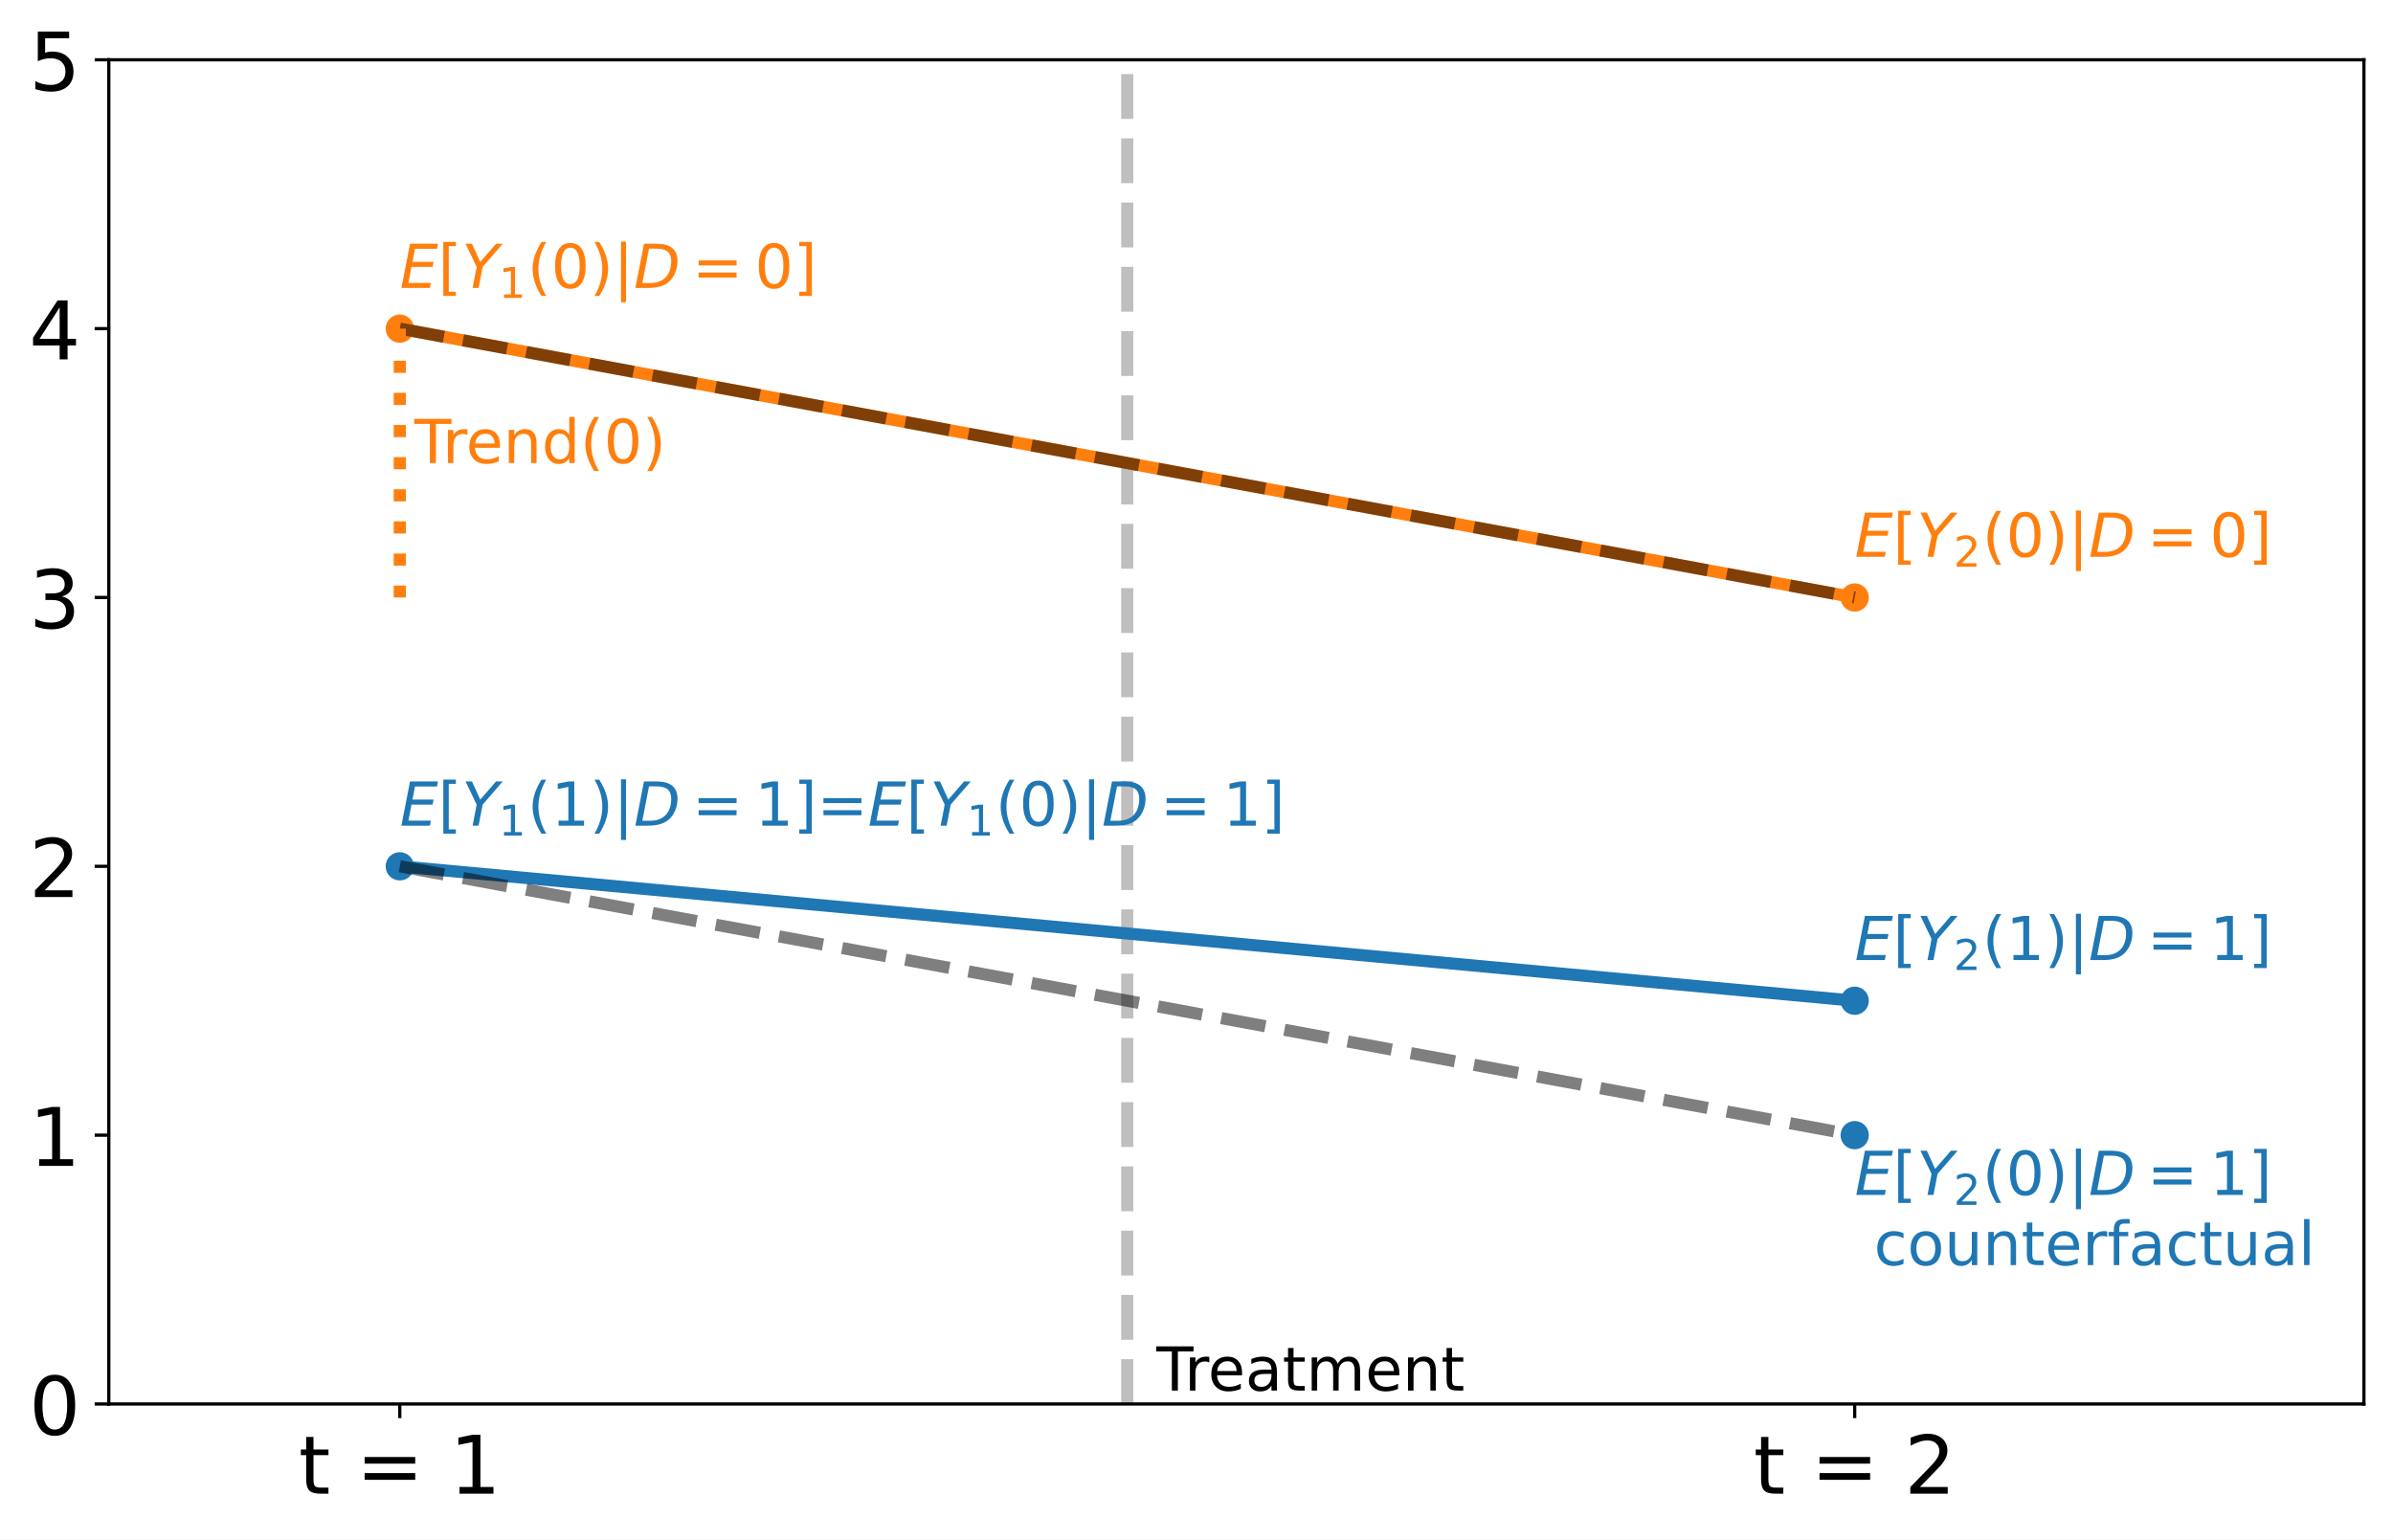
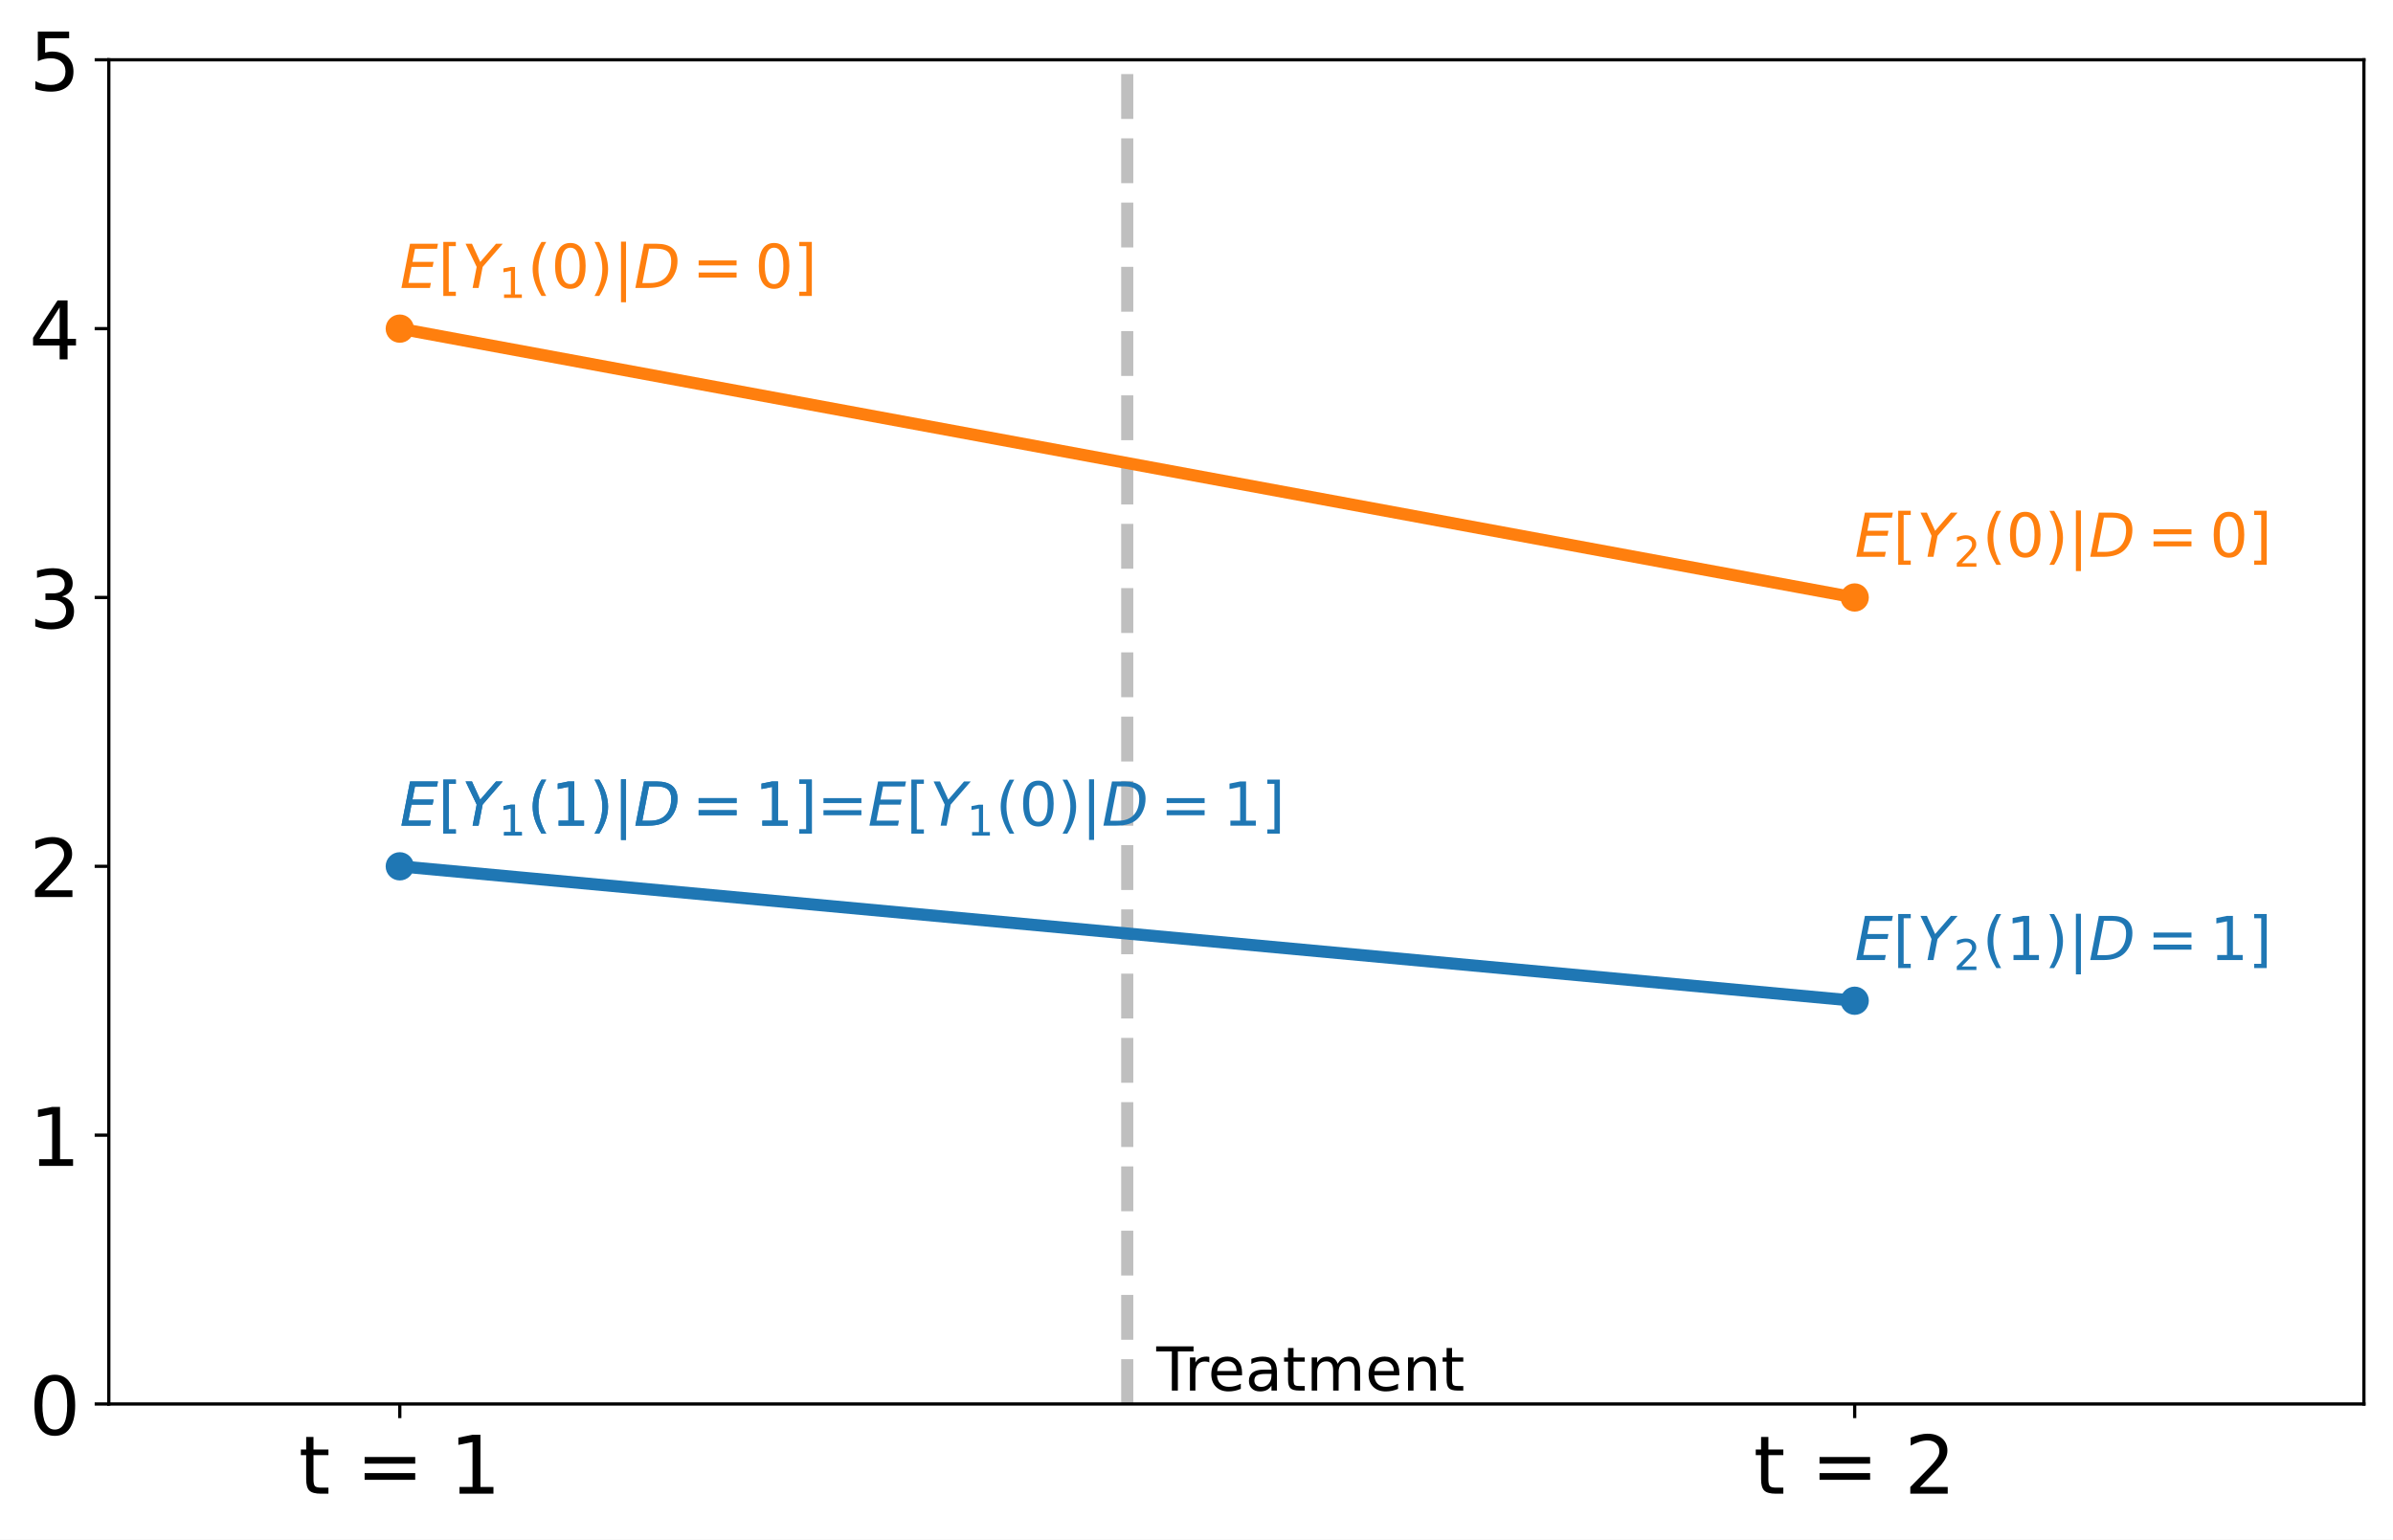
<svg xmlns="http://www.w3.org/2000/svg" xmlns:xlink="http://www.w3.org/1999/xlink" width="592.125pt" height="380.995pt" viewBox="0 0 592.125 380.995" version="1.1">
  <defs>
    <style type="text/css">*{stroke-linejoin: round; stroke-linecap: butt}</style>
  </defs>
  <g id="figure_1">
    <g id="patch_1">
      <path d="M 0 380.995  L 592.125 380.995  L 592.125 0  L 0 0  z " style="fill: #ffffff" />
    </g>
    <g id="axes_1">
      <g id="patch_2">
        <path d="M 26.925 347.438  L 584.925 347.438  L 584.925 14.798  L 26.925 14.798  L 26.925 347.438  z " style="fill: none" />
      </g>
      <g id="matplotlib.axis_1">
        <g id="xtick_1">
          <g id="line2d_1">
            <defs>
-               <path id="m95ba5b820e" d="M 0 0  L 0 3.5  " style="stroke: #000000; stroke-width: 0.8" />
+               <path id="m686375c0e8" d="M 0 0  L 0 3.5  " style="stroke: #000000; stroke-width: 0.8" />
            </defs>
            <g>
-               <use xlink:href="#m95ba5b820e" x="98.925" y="347.438" style="stroke: #000000; stroke-width: 0.8" />
+               <use xlink:href="#m686375c0e8" x="98.925" y="347.438" style="stroke: #000000; stroke-width: 0.8" />
            </g>
          </g>
          <g id="text_1">
            <g transform="translate(73.90625 369.6353) scale(0.2 -0.2)">
              <defs>
                <path id="DejaVuSans-74" d="M 1172 4494  L 1172 3500  L 2356 3500  L 2356 3053  L 1172 3053  L 1172 1153  Q 1172 725 1289 603  Q 1406 481 1766 481  L 2356 481  L 2356 0  L 1766 0  Q 1100 0 847 248  Q 594 497 594 1153  L 594 3053  L 172 3053  L 172 3500  L 594 3500  L 594 4494  L 1172 4494  z " transform="scale(0.015625)" />
                <path id="DejaVuSans-20" transform="scale(0.015625)" />
                <path id="DejaVuSans-3d" d="M 678 2906  L 4684 2906  L 4684 2381  L 678 2381  L 678 2906  z M 678 1631  L 4684 1631  L 4684 1100  L 678 1100  L 678 1631  z " transform="scale(0.015625)" />
                <path id="DejaVuSans-31" d="M 794 531  L 1825 531  L 1825 4091  L 703 3866  L 703 4441  L 1819 4666  L 2450 4666  L 2450 531  L 3481 531  L 3481 0  L 794 0  L 794 531  z " transform="scale(0.015625)" />
              </defs>
              <use xlink:href="#DejaVuSans-74" />
-               <use xlink:href="#DejaVuSans-20" x="39.209" />
-               <use xlink:href="#DejaVuSans-3d" x="70.996" />
-               <use xlink:href="#DejaVuSans-20" x="154.785" />
-               <use xlink:href="#DejaVuSans-31" x="186.572" />
+               <use xlink:href="#DejaVuSans-20" transform="translate(39.20898 0)" />
+               <use xlink:href="#DejaVuSans-3d" transform="translate(70.99609 0)" />
+               <use xlink:href="#DejaVuSans-20" transform="translate(154.7852 0)" />
+               <use xlink:href="#DejaVuSans-31" transform="translate(186.5723 0)" />
            </g>
          </g>
        </g>
        <g id="xtick_2">
          <g id="line2d_2">
            <g>
-               <use xlink:href="#m95ba5b820e" x="458.925" y="347.438" style="stroke: #000000; stroke-width: 0.8" />
+               <use xlink:href="#m686375c0e8" x="458.925" y="347.438" style="stroke: #000000; stroke-width: 0.8" />
            </g>
          </g>
          <g id="text_2">
            <g transform="translate(433.9062 369.6353) scale(0.2 -0.2)">
              <defs>
                <path id="DejaVuSans-32" d="M 1228 531  L 3431 531  L 3431 0  L 469 0  L 469 531  Q 828 903 1448 1529  Q 2069 2156 2228 2338  Q 2531 2678 2651 2914  Q 2772 3150 2772 3378  Q 2772 3750 2511 3984  Q 2250 4219 1831 4219  Q 1534 4219 1204 4116  Q 875 4013 500 3803  L 500 4441  Q 881 4594 1212 4672  Q 1544 4750 1819 4750  Q 2544 4750 2975 4387  Q 3406 4025 3406 3419  Q 3406 3131 3298 2873  Q 3191 2616 2906 2266  Q 2828 2175 2409 1742  Q 1991 1309 1228 531  z " transform="scale(0.015625)" />
              </defs>
              <use xlink:href="#DejaVuSans-74" />
-               <use xlink:href="#DejaVuSans-20" x="39.209" />
-               <use xlink:href="#DejaVuSans-3d" x="70.996" />
-               <use xlink:href="#DejaVuSans-20" x="154.785" />
-               <use xlink:href="#DejaVuSans-32" x="186.572" />
+               <use xlink:href="#DejaVuSans-20" transform="translate(39.20898 0)" />
+               <use xlink:href="#DejaVuSans-3d" transform="translate(70.99609 0)" />
+               <use xlink:href="#DejaVuSans-20" transform="translate(154.7852 0)" />
+               <use xlink:href="#DejaVuSans-32" transform="translate(186.5723 0)" />
            </g>
          </g>
        </g>
      </g>
      <g id="matplotlib.axis_2">
        <g id="ytick_1">
          <g id="line2d_3">
            <defs>
-               <path id="md18ccde822" d="M 0 0  L -3.5 0  " style="stroke: #000000; stroke-width: 0.8" />
+               <path id="md7e43069b3" d="M 0 0  L -3.5 0  " style="stroke: #000000; stroke-width: 0.8" />
            </defs>
            <g>
-               <use xlink:href="#md18ccde822" x="26.925" y="347.438" style="stroke: #000000; stroke-width: 0.8" />
+               <use xlink:href="#md7e43069b3" x="26.925" y="347.438" style="stroke: #000000; stroke-width: 0.8" />
            </g>
          </g>
          <g id="text_3">
            <g transform="translate(7.2 355.0369) scale(0.2 -0.2)">
              <defs>
                <path id="DejaVuSans-30" d="M 2034 4250  Q 1547 4250 1301 3770  Q 1056 3291 1056 2328  Q 1056 1369 1301 889  Q 1547 409 2034 409  Q 2525 409 2770 889  Q 3016 1369 3016 2328  Q 3016 3291 2770 3770  Q 2525 4250 2034 4250  z M 2034 4750  Q 2819 4750 3233 4129  Q 3647 3509 3647 2328  Q 3647 1150 3233 529  Q 2819 -91 2034 -91  Q 1250 -91 836 529  Q 422 1150 422 2328  Q 422 3509 836 4129  Q 1250 4750 2034 4750  z " transform="scale(0.015625)" />
              </defs>
              <use xlink:href="#DejaVuSans-30" />
            </g>
          </g>
        </g>
        <g id="ytick_2">
          <g id="line2d_4">
            <g>
-               <use xlink:href="#md18ccde822" x="26.925" y="280.91" style="stroke: #000000; stroke-width: 0.8" />
+               <use xlink:href="#md7e43069b3" x="26.925" y="280.91" style="stroke: #000000; stroke-width: 0.8" />
            </g>
          </g>
          <g id="text_4">
            <g transform="translate(7.2 288.5089) scale(0.2 -0.2)">
              <use xlink:href="#DejaVuSans-31" />
            </g>
          </g>
        </g>
        <g id="ytick_3">
          <g id="line2d_5">
            <g>
-               <use xlink:href="#md18ccde822" x="26.925" y="214.382" style="stroke: #000000; stroke-width: 0.8" />
+               <use xlink:href="#md7e43069b3" x="26.925" y="214.382" style="stroke: #000000; stroke-width: 0.8" />
            </g>
          </g>
          <g id="text_5">
            <g transform="translate(7.2 221.9809) scale(0.2 -0.2)">
              <use xlink:href="#DejaVuSans-32" />
            </g>
          </g>
        </g>
        <g id="ytick_4">
          <g id="line2d_6">
            <g>
-               <use xlink:href="#md18ccde822" x="26.925" y="147.854" style="stroke: #000000; stroke-width: 0.8" />
+               <use xlink:href="#md7e43069b3" x="26.925" y="147.854" style="stroke: #000000; stroke-width: 0.8" />
            </g>
          </g>
          <g id="text_6">
            <g transform="translate(7.2 155.4529) scale(0.2 -0.2)">
              <defs>
                <path id="DejaVuSans-33" d="M 2597 2516  Q 3050 2419 3304 2112  Q 3559 1806 3559 1356  Q 3559 666 3084 287  Q 2609 -91 1734 -91  Q 1441 -91 1130 -33  Q 819 25 488 141  L 488 750  Q 750 597 1062 519  Q 1375 441 1716 441  Q 2309 441 2620 675  Q 2931 909 2931 1356  Q 2931 1769 2642 2001  Q 2353 2234 1838 2234  L 1294 2234  L 1294 2753  L 1863 2753  Q 2328 2753 2575 2939  Q 2822 3125 2822 3475  Q 2822 3834 2567 4026  Q 2313 4219 1838 4219  Q 1578 4219 1281 4162  Q 984 4106 628 3988  L 628 4550  Q 988 4650 1302 4700  Q 1616 4750 1894 4750  Q 2613 4750 3031 4423  Q 3450 4097 3450 3541  Q 3450 3153 3228 2886  Q 3006 2619 2597 2516  z " transform="scale(0.015625)" />
              </defs>
              <use xlink:href="#DejaVuSans-33" />
            </g>
          </g>
        </g>
        <g id="ytick_5">
          <g id="line2d_7">
            <g>
-               <use xlink:href="#md18ccde822" x="26.925" y="81.326" style="stroke: #000000; stroke-width: 0.8" />
+               <use xlink:href="#md7e43069b3" x="26.925" y="81.326" style="stroke: #000000; stroke-width: 0.8" />
            </g>
          </g>
          <g id="text_7">
            <g transform="translate(7.2 88.92488) scale(0.2 -0.2)">
              <defs>
                <path id="DejaVuSans-34" d="M 2419 4116  L 825 1625  L 2419 1625  L 2419 4116  z M 2253 4666  L 3047 4666  L 3047 1625  L 3713 1625  L 3713 1100  L 3047 1100  L 3047 0  L 2419 0  L 2419 1100  L 313 1100  L 313 1709  L 2253 4666  z " transform="scale(0.015625)" />
              </defs>
              <use xlink:href="#DejaVuSans-34" />
            </g>
          </g>
        </g>
        <g id="ytick_6">
          <g id="line2d_8">
            <g>
-               <use xlink:href="#md18ccde822" x="26.925" y="14.798" style="stroke: #000000; stroke-width: 0.8" />
+               <use xlink:href="#md7e43069b3" x="26.925" y="14.798" style="stroke: #000000; stroke-width: 0.8" />
            </g>
          </g>
          <g id="text_8">
            <g transform="translate(7.2 22.39688) scale(0.2 -0.2)">
              <defs>
                <path id="DejaVuSans-35" d="M 691 4666  L 3169 4666  L 3169 4134  L 1269 4134  L 1269 2991  Q 1406 3038 1543 3061  Q 1681 3084 1819 3084  Q 2600 3084 3056 2656  Q 3513 2228 3513 1497  Q 3513 744 3044 326  Q 2575 -91 1722 -91  Q 1428 -91 1123 -41  Q 819 9 494 109  L 494 744  Q 775 591 1075 516  Q 1375 441 1709 441  Q 2250 441 2565 725  Q 2881 1009 2881 1497  Q 2881 1984 2565 2268  Q 2250 2553 1709 2553  Q 1456 2553 1204 2497  Q 953 2441 691 2322  L 691 4666  z " transform="scale(0.015625)" />
              </defs>
              <use xlink:href="#DejaVuSans-35" />
            </g>
          </g>
        </g>
      </g>
      <g id="line2d_9">
-         <path d="M 26.925 347.438  L 584.925 347.438  " clip-path="url(#pf020f23cb2)" style="fill: none; stroke: #000000; stroke-width: 0.5; stroke-linecap: square" />
+         <path d="M 26.925 347.438  L 584.925 347.438  " clip-path="url(#pf0af9e0af9)" style="fill: none; stroke: #000000; stroke-width: 0.5; stroke-linecap: square" />
      </g>
      <g id="line2d_10">
-         <path clip-path="url(#pf020f23cb2)" style="fill: none; stroke: #000000; stroke-width: 0.5; stroke-linecap: square" />
+         <path clip-path="url(#pf0af9e0af9)" style="fill: none; stroke: #000000; stroke-width: 0.5; stroke-linecap: square" />
      </g>
      <g id="LineCollection_1">
-         <path d="M 278.925 347.438  L 278.925 14.798  " clip-path="url(#pf020f23cb2)" style="fill: none; stroke-dasharray: 11.1,4.8; stroke-dashoffset: 0; stroke: #808080; stroke-opacity: 0.5; stroke-width: 3" />
+         <path d="M 278.925 347.438  L 278.925 14.798  " clip-path="url(#pf0af9e0af9)" style="fill: none; stroke-dasharray: 11.1,4.8; stroke-dashoffset: 0; stroke: #808080; stroke-opacity: 0.5; stroke-width: 3" />
      </g>
      <g id="line2d_11">
        <defs>
-           <path id="m89c414929e" d="M 0 3  C 0.796 3 1.559 2.684 2.121 2.121  C 2.684 1.559 3 0.796 3 0  C 3 -0.796 2.684 -1.559 2.121 -2.121  C 1.559 -2.684 0.796 -3 0 -3  C -0.796 -3 -1.559 -2.684 -2.121 -2.121  C -2.684 -1.559 -3 -0.796 -3 0  C -3 0.796 -2.684 1.559 -2.121 2.121  C -1.559 2.684 -0.796 3 0 3  z " style="stroke: #ff7f0e" />
+           <path id="mc97f27018c" d="M 0 3  C 0.796 3 1.559 2.684 2.121 2.121  C 2.684 1.559 3 0.796 3 0  C 3 -0.796 2.684 -1.559 2.121 -2.121  C 1.559 -2.684 0.796 -3 0 -3  C -0.796 -3 -1.559 -2.684 -2.121 -2.121  C -2.684 -1.559 -3 -0.796 -3 0  C -3 0.796 -2.684 1.559 -2.121 2.121  C -1.559 2.684 -0.796 3 0 3  z " style="stroke: #ff7f0e" />
        </defs>
-         <g clip-path="url(#pf020f23cb2)">
-           <use xlink:href="#m89c414929e" x="98.925" y="81.326" style="fill: #ff7f0e; stroke: #ff7f0e" />
+         <g clip-path="url(#pf0af9e0af9)">
+           <use xlink:href="#mc97f27018c" x="98.925" y="81.326" style="fill: #ff7f0e; stroke: #ff7f0e" />
        </g>
      </g>
      <g id="line2d_12">
        <defs>
-           <path id="me531cad19a" d="M 0 3  C 0.796 3 1.559 2.684 2.121 2.121  C 2.684 1.559 3 0.796 3 0  C 3 -0.796 2.684 -1.559 2.121 -2.121  C 1.559 -2.684 0.796 -3 0 -3  C -0.796 -3 -1.559 -2.684 -2.121 -2.121  C -2.684 -1.559 -3 -0.796 -3 0  C -3 0.796 -2.684 1.559 -2.121 2.121  C -1.559 2.684 -0.796 3 0 3  z " style="stroke: #1f77b4" />
+           <path id="m742744d0db" d="M 0 3  C 0.796 3 1.559 2.684 2.121 2.121  C 2.684 1.559 3 0.796 3 0  C 3 -0.796 2.684 -1.559 2.121 -2.121  C 1.559 -2.684 0.796 -3 0 -3  C -0.796 -3 -1.559 -2.684 -2.121 -2.121  C -2.684 -1.559 -3 -0.796 -3 0  C -3 0.796 -2.684 1.559 -2.121 2.121  C -1.559 2.684 -0.796 3 0 3  z " style="stroke: #1f77b4" />
        </defs>
-         <g clip-path="url(#pf020f23cb2)">
-           <use xlink:href="#me531cad19a" x="98.925" y="214.382" style="fill: #1f77b4; stroke: #1f77b4" />
+         <g clip-path="url(#pf0af9e0af9)">
+           <use xlink:href="#m742744d0db" x="98.925" y="214.382" style="fill: #1f77b4; stroke: #1f77b4" />
        </g>
      </g>
      <g id="line2d_13">
-         <g clip-path="url(#pf020f23cb2)">
-           <use xlink:href="#m89c414929e" x="458.925" y="147.854" style="fill: #ff7f0e; stroke: #ff7f0e" />
+         <g clip-path="url(#pf0af9e0af9)">
+           <use xlink:href="#mc97f27018c" x="458.925" y="147.854" style="fill: #ff7f0e; stroke: #ff7f0e" />
        </g>
      </g>
      <g id="line2d_14">
-         <g clip-path="url(#pf020f23cb2)">
-           <use xlink:href="#me531cad19a" x="458.925" y="247.646" style="fill: #1f77b4; stroke: #1f77b4" />
+         <g clip-path="url(#pf0af9e0af9)">
+           <use xlink:href="#m742744d0db" x="458.925" y="247.646" style="fill: #1f77b4; stroke: #1f77b4" />
        </g>
      </g>
      <g id="line2d_15">
-         <path d="M 98.925 214.382  L 458.925 247.646  " clip-path="url(#pf020f23cb2)" style="fill: none; stroke: #1f77b4; stroke-width: 3; stroke-linecap: square" />
+         <path d="M 98.925 214.382  L 458.925 247.646  " clip-path="url(#pf0af9e0af9)" style="fill: none; stroke: #1f77b4; stroke-width: 3; stroke-linecap: square" />
      </g>
      <g id="line2d_16">
-         <path d="M 98.925 81.326  L 458.925 147.854  " clip-path="url(#pf020f23cb2)" style="fill: none; stroke: #ff7f0e; stroke-width: 3; stroke-linecap: square" />
-       </g>
-       <g id="line2d_17">
-         <path d="M 98.925 81.326  L 458.925 147.854  " clip-path="url(#pf020f23cb2)" style="fill: none; stroke-dasharray: 11.1,4.8; stroke-dashoffset: 0; stroke: #000000; stroke-opacity: 0.5; stroke-width: 3" />
-       </g>
-       <g id="line2d_18">
-         <path d="M 98.925 214.382  L 458.925 280.91  " clip-path="url(#pf020f23cb2)" style="fill: none; stroke-dasharray: 11.1,4.8; stroke-dashoffset: 0; stroke: #000000; stroke-opacity: 0.5; stroke-width: 3" />
-       </g>
-       <g id="line2d_19">
-         <g clip-path="url(#pf020f23cb2)">
-           <use xlink:href="#me531cad19a" x="458.925" y="280.91" style="fill: #1f77b4; stroke: #1f77b4" />
-         </g>
-       </g>
-       <g id="LineCollection_2">
-         <path d="M 98.925 81.326  L 98.925 147.854  " clip-path="url(#pf020f23cb2)" style="fill: none; stroke-dasharray: 3,4.95; stroke-dashoffset: 0; stroke: #ff7f0e; stroke-width: 3" />
+         <path d="M 98.925 81.326  L 458.925 147.854  " clip-path="url(#pf0af9e0af9)" style="fill: none; stroke: #ff7f0e; stroke-width: 3; stroke-linecap: square" />
      </g>
      <g id="patch_3">
        <path d="M 26.925 347.438  L 26.925 14.798  " style="fill: none; stroke: #000000; stroke-width: 0.8; stroke-linejoin: miter; stroke-linecap: square" />
      </g>
      <g id="patch_4">
        <path d="M 584.925 347.438  L 584.925 14.798  " style="fill: none; stroke: #000000; stroke-width: 0.8; stroke-linejoin: miter; stroke-linecap: square" />
      </g>
      <g id="patch_5">
        <path d="M 26.925 347.438  L 584.925 347.438  " style="fill: none; stroke: #000000; stroke-width: 0.8; stroke-linejoin: miter; stroke-linecap: square" />
      </g>
      <g id="patch_6">
        <path d="M 26.925 14.798  L 584.925 14.798  " style="fill: none; stroke: #000000; stroke-width: 0.8; stroke-linejoin: miter; stroke-linecap: square" />
      </g>
      <g id="text_9">
        <g transform="translate(286.125 344.112) scale(0.15 -0.15)">
          <defs>
            <path id="DejaVuSans-54" d="M -19 4666  L 3928 4666  L 3928 4134  L 2272 4134  L 2272 0  L 1638 0  L 1638 4134  L -19 4134  L -19 4666  z " transform="scale(0.015625)" />
            <path id="DejaVuSans-72" d="M 2631 2963  Q 2534 3019 2420 3045  Q 2306 3072 2169 3072  Q 1681 3072 1420 2755  Q 1159 2438 1159 1844  L 1159 0  L 581 0  L 581 3500  L 1159 3500  L 1159 2956  Q 1341 3275 1631 3429  Q 1922 3584 2338 3584  Q 2397 3584 2469 3576  Q 2541 3569 2628 3553  L 2631 2963  z " transform="scale(0.015625)" />
            <path id="DejaVuSans-65" d="M 3597 1894  L 3597 1613  L 953 1613  Q 991 1019 1311 708  Q 1631 397 2203 397  Q 2534 397 2845 478  Q 3156 559 3463 722  L 3463 178  Q 3153 47 2828 -22  Q 2503 -91 2169 -91  Q 1331 -91 842 396  Q 353 884 353 1716  Q 353 2575 817 3079  Q 1281 3584 2069 3584  Q 2775 3584 3186 3129  Q 3597 2675 3597 1894  z M 3022 2063  Q 3016 2534 2758 2815  Q 2500 3097 2075 3097  Q 1594 3097 1305 2825  Q 1016 2553 972 2059  L 3022 2063  z " transform="scale(0.015625)" />
            <path id="DejaVuSans-61" d="M 2194 1759  Q 1497 1759 1228 1600  Q 959 1441 959 1056  Q 959 750 1161 570  Q 1363 391 1709 391  Q 2188 391 2477 730  Q 2766 1069 2766 1631  L 2766 1759  L 2194 1759  z M 3341 1997  L 3341 0  L 2766 0  L 2766 531  Q 2569 213 2275 61  Q 1981 -91 1556 -91  Q 1019 -91 701 211  Q 384 513 384 1019  Q 384 1609 779 1909  Q 1175 2209 1959 2209  L 2766 2209  L 2766 2266  Q 2766 2663 2505 2880  Q 2244 3097 1772 3097  Q 1472 3097 1187 3025  Q 903 2953 641 2809  L 641 3341  Q 956 3463 1253 3523  Q 1550 3584 1831 3584  Q 2591 3584 2966 3190  Q 3341 2797 3341 1997  z " transform="scale(0.015625)" />
            <path id="DejaVuSans-6d" d="M 3328 2828  Q 3544 3216 3844 3400  Q 4144 3584 4550 3584  Q 5097 3584 5394 3201  Q 5691 2819 5691 2113  L 5691 0  L 5113 0  L 5113 2094  Q 5113 2597 4934 2840  Q 4756 3084 4391 3084  Q 3944 3084 3684 2787  Q 3425 2491 3425 1978  L 3425 0  L 2847 0  L 2847 2094  Q 2847 2600 2669 2842  Q 2491 3084 2119 3084  Q 1678 3084 1418 2786  Q 1159 2488 1159 1978  L 1159 0  L 581 0  L 581 3500  L 1159 3500  L 1159 2956  Q 1356 3278 1631 3431  Q 1906 3584 2284 3584  Q 2666 3584 2933 3390  Q 3200 3197 3328 2828  z " transform="scale(0.015625)" />
            <path id="DejaVuSans-6e" d="M 3513 2113  L 3513 0  L 2938 0  L 2938 2094  Q 2938 2591 2744 2837  Q 2550 3084 2163 3084  Q 1697 3084 1428 2787  Q 1159 2491 1159 1978  L 1159 0  L 581 0  L 581 3500  L 1159 3500  L 1159 2956  Q 1366 3272 1645 3428  Q 1925 3584 2291 3584  Q 2894 3584 3203 3211  Q 3513 2838 3513 2113  z " transform="scale(0.015625)" />
          </defs>
          <use xlink:href="#DejaVuSans-54" />
-           <use xlink:href="#DejaVuSans-72" x="46.334" />
-           <use xlink:href="#DejaVuSans-65" x="85.197" />
-           <use xlink:href="#DejaVuSans-61" x="146.721" />
-           <use xlink:href="#DejaVuSans-74" x="208" />
-           <use xlink:href="#DejaVuSans-6d" x="247.209" />
-           <use xlink:href="#DejaVuSans-65" x="344.621" />
-           <use xlink:href="#DejaVuSans-6e" x="406.145" />
-           <use xlink:href="#DejaVuSans-74" x="469.523" />
+           <use xlink:href="#DejaVuSans-72" transform="translate(46.33398 0)" />
+           <use xlink:href="#DejaVuSans-65" transform="translate(85.19727 0)" />
+           <use xlink:href="#DejaVuSans-61" transform="translate(146.7207 0)" />
+           <use xlink:href="#DejaVuSans-74" transform="translate(208 0)" />
+           <use xlink:href="#DejaVuSans-6d" transform="translate(247.209 0)" />
+           <use xlink:href="#DejaVuSans-65" transform="translate(344.6211 0)" />
+           <use xlink:href="#DejaVuSans-6e" transform="translate(406.1445 0)" />
+           <use xlink:href="#DejaVuSans-74" transform="translate(469.5234 0)" />
        </g>
      </g>
      <g id="text_10">
        <g style="fill: #ff7f0e" transform="translate(98.925 71.34724) scale(0.15 -0.15)">
          <defs>
            <path id="DejaVuSans-Oblique-45" d="M 1081 4666  L 4031 4666  L 3928 4134  L 1606 4134  L 1338 2753  L 3566 2753  L 3463 2222  L 1234 2222  L 909 531  L 3284 531  L 3181 0  L 172 0  L 1081 4666  z " transform="scale(0.015625)" />
            <path id="DejaVuSans-5b" d="M 550 4863  L 1875 4863  L 1875 4416  L 1125 4416  L 1125 -397  L 1875 -397  L 1875 -844  L 550 -844  L 550 4863  z " transform="scale(0.015625)" />
            <path id="DejaVuSans-Oblique-59" d="M 403 4666  L 1081 4666  L 1953 2747  L 3616 4666  L 4325 4666  L 2209 2222  L 1778 0  L 1147 0  L 1575 2222  L 403 4666  z " transform="scale(0.015625)" />
            <path id="DejaVuSans-28" d="M 1984 4856  Q 1566 4138 1362 3434  Q 1159 2731 1159 2009  Q 1159 1288 1364 580  Q 1569 -128 1984 -844  L 1484 -844  Q 1016 -109 783 600  Q 550 1309 550 2009  Q 550 2706 781 3412  Q 1013 4119 1484 4856  L 1984 4856  z " transform="scale(0.015625)" />
            <path id="DejaVuSans-29" d="M 513 4856  L 1013 4856  Q 1481 4119 1714 3412  Q 1947 2706 1947 2009  Q 1947 1309 1714 600  Q 1481 -109 1013 -844  L 513 -844  Q 928 -128 1133 580  Q 1338 1288 1338 2009  Q 1338 2731 1133 3434  Q 928 4138 513 4856  z " transform="scale(0.015625)" />
            <path id="DejaVuSans-7c" d="M 1344 4891  L 1344 -1509  L 813 -1509  L 813 4891  L 1344 4891  z " transform="scale(0.015625)" />
            <path id="DejaVuSans-Oblique-44" d="M 1081 4666  L 2438 4666  Q 3519 4666 4070 4208  Q 4622 3750 4622 2847  Q 4622 2250 4412 1698  Q 4203 1147 3834 769  Q 3463 381 2891 190  Q 2319 0 1538 0  L 172 0  L 1081 4666  z M 1613 4147  L 909 519  L 1734 519  Q 2794 519 3375 1128  Q 3956 1738 3956 2847  Q 3956 3519 3581 3833  Q 3206 4147 2406 4147  L 1613 4147  z " transform="scale(0.015625)" />
            <path id="DejaVuSans-5d" d="M 1947 4863  L 1947 -844  L 622 -844  L 622 -397  L 1369 -397  L 1369 4416  L 622 4416  L 622 4863  L 1947 4863  z " transform="scale(0.015625)" />
          </defs>
          <use xlink:href="#DejaVuSans-Oblique-45" transform="translate(0 0.578125)" />
          <use xlink:href="#DejaVuSans-5b" transform="translate(63.18359 0.578125)" />
          <use xlink:href="#DejaVuSans-Oblique-59" transform="translate(102.1973 0.578125)" />
          <use xlink:href="#DejaVuSans-31" transform="translate(163.2812 -15.82812) scale(0.7)" />
          <use xlink:href="#DejaVuSans-28" transform="translate(210.5518 0.578125)" />
          <use xlink:href="#DejaVuSans-30" transform="translate(249.5654 0.578125)" />
          <use xlink:href="#DejaVuSans-29" transform="translate(313.1885 0.578125)" />
          <use xlink:href="#DejaVuSans-7c" transform="translate(352.2021 0.578125)" />
          <use xlink:href="#DejaVuSans-Oblique-44" transform="translate(385.8936 0.578125)" />
          <use xlink:href="#DejaVuSans-3d" transform="translate(482.3779 0.578125)" />
          <use xlink:href="#DejaVuSans-30" transform="translate(585.6494 0.578125)" />
          <use xlink:href="#DejaVuSans-5d" transform="translate(649.2725 0.578125)" />
        </g>
      </g>
      <g id="text_11">
+         <g style="fill: #1f77b4" transform="translate(98.925 204.4032) scale(0.15 -0.15)">
+           <use xlink:href="#DejaVuSans-Oblique-45" transform="translate(0 0.578125)" />
+           <use xlink:href="#DejaVuSans-5b" transform="translate(63.18359 0.578125)" />
+           <use xlink:href="#DejaVuSans-Oblique-59" transform="translate(102.1973 0.578125)" />
+           <use xlink:href="#DejaVuSans-31" transform="translate(163.2812 -15.82812) scale(0.7)" />
+           <use xlink:href="#DejaVuSans-28" transform="translate(210.5518 0.578125)" />
+           <use xlink:href="#DejaVuSans-31" transform="translate(249.5654 0.578125)" />
+           <use xlink:href="#DejaVuSans-29" transform="translate(313.1885 0.578125)" />
+           <use xlink:href="#DejaVuSans-7c" transform="translate(352.2021 0.578125)" />
+           <use xlink:href="#DejaVuSans-Oblique-44" transform="translate(385.8936 0.578125)" />
+           <use xlink:href="#DejaVuSans-3d" transform="translate(482.3779 0.578125)" />
+           <use xlink:href="#DejaVuSans-31" transform="translate(585.6494 0.578125)" />
+           <use xlink:href="#DejaVuSans-5d" transform="translate(649.2725 0.578125)" />
+         </g>
+       </g>
+       <g id="text_12">
        <g style="fill: #ff7f0e" transform="translate(458.925 137.8752) scale(0.15 -0.15)">
          <use xlink:href="#DejaVuSans-Oblique-45" transform="translate(0 0.578125)" />
          <use xlink:href="#DejaVuSans-5b" transform="translate(63.18359 0.578125)" />
          <use xlink:href="#DejaVuSans-Oblique-59" transform="translate(102.1973 0.578125)" />
          <use xlink:href="#DejaVuSans-32" transform="translate(163.2812 -15.82812) scale(0.7)" />
          <use xlink:href="#DejaVuSans-28" transform="translate(210.5518 0.578125)" />
          <use xlink:href="#DejaVuSans-30" transform="translate(249.5654 0.578125)" />
          <use xlink:href="#DejaVuSans-29" transform="translate(313.1885 0.578125)" />
          <use xlink:href="#DejaVuSans-7c" transform="translate(352.2021 0.578125)" />
          <use xlink:href="#DejaVuSans-Oblique-44" transform="translate(385.8936 0.578125)" />
          <use xlink:href="#DejaVuSans-3d" transform="translate(482.3779 0.578125)" />
          <use xlink:href="#DejaVuSans-30" transform="translate(585.6494 0.578125)" />
          <use xlink:href="#DejaVuSans-5d" transform="translate(649.2725 0.578125)" />
        </g>
      </g>
-       <g id="text_12">
+       <g id="text_13">
        <g style="fill: #1f77b4" transform="translate(458.925 237.6672) scale(0.15 -0.15)">
          <use xlink:href="#DejaVuSans-Oblique-45" transform="translate(0 0.578125)" />
          <use xlink:href="#DejaVuSans-5b" transform="translate(63.18359 0.578125)" />
          <use xlink:href="#DejaVuSans-Oblique-59" transform="translate(102.1973 0.578125)" />
          <use xlink:href="#DejaVuSans-32" transform="translate(163.2812 -15.82812) scale(0.7)" />
          <use xlink:href="#DejaVuSans-28" transform="translate(210.5518 0.578125)" />
          <use xlink:href="#DejaVuSans-31" transform="translate(249.5654 0.578125)" />
          <use xlink:href="#DejaVuSans-29" transform="translate(313.1885 0.578125)" />
          <use xlink:href="#DejaVuSans-7c" transform="translate(352.2021 0.578125)" />
          <use xlink:href="#DejaVuSans-Oblique-44" transform="translate(385.8936 0.578125)" />
          <use xlink:href="#DejaVuSans-3d" transform="translate(482.3779 0.578125)" />
          <use xlink:href="#DejaVuSans-31" transform="translate(585.6494 0.578125)" />
          <use xlink:href="#DejaVuSans-5d" transform="translate(649.2725 0.578125)" />
        </g>
      </g>
-       <g id="text_13">
-         <g style="fill: #1f77b4" transform="translate(458.925 295.7868) scale(0.15 -0.15)">
-           <use xlink:href="#DejaVuSans-Oblique-45" transform="translate(0 0.578125)" />
-           <use xlink:href="#DejaVuSans-5b" transform="translate(63.18359 0.578125)" />
-           <use xlink:href="#DejaVuSans-Oblique-59" transform="translate(102.1973 0.578125)" />
-           <use xlink:href="#DejaVuSans-32" transform="translate(163.2812 -15.82812) scale(0.7)" />
-           <use xlink:href="#DejaVuSans-28" transform="translate(210.5518 0.578125)" />
-           <use xlink:href="#DejaVuSans-30" transform="translate(249.5654 0.578125)" />
-           <use xlink:href="#DejaVuSans-29" transform="translate(313.1885 0.578125)" />
-           <use xlink:href="#DejaVuSans-7c" transform="translate(352.2021 0.578125)" />
-           <use xlink:href="#DejaVuSans-Oblique-44" transform="translate(385.8936 0.578125)" />
-           <use xlink:href="#DejaVuSans-3d" transform="translate(482.3779 0.578125)" />
-           <use xlink:href="#DejaVuSans-31" transform="translate(585.6494 0.578125)" />
-           <use xlink:href="#DejaVuSans-5d" transform="translate(649.2725 0.578125)" />
-         </g>
-         <g style="fill: #1f77b4" transform="translate(458.925 313.064) scale(0.15 -0.15)">
-           <defs>
-             <path id="DejaVuSans-63" d="M 3122 3366  L 3122 2828  Q 2878 2963 2633 3030  Q 2388 3097 2138 3097  Q 1578 3097 1268 2742  Q 959 2388 959 1747  Q 959 1106 1268 751  Q 1578 397 2138 397  Q 2388 397 2633 464  Q 2878 531 3122 666  L 3122 134  Q 2881 22 2623 -34  Q 2366 -91 2075 -91  Q 1284 -91 818 406  Q 353 903 353 1747  Q 353 2603 823 3093  Q 1294 3584 2113 3584  Q 2378 3584 2631 3529  Q 2884 3475 3122 3366  z " transform="scale(0.015625)" />
-             <path id="DejaVuSans-6f" d="M 1959 3097  Q 1497 3097 1228 2736  Q 959 2375 959 1747  Q 959 1119 1226 758  Q 1494 397 1959 397  Q 2419 397 2687 759  Q 2956 1122 2956 1747  Q 2956 2369 2687 2733  Q 2419 3097 1959 3097  z M 1959 3584  Q 2709 3584 3137 3096  Q 3566 2609 3566 1747  Q 3566 888 3137 398  Q 2709 -91 1959 -91  Q 1206 -91 779 398  Q 353 888 353 1747  Q 353 2609 779 3096  Q 1206 3584 1959 3584  z " transform="scale(0.015625)" />
-             <path id="DejaVuSans-75" d="M 544 1381  L 544 3500  L 1119 3500  L 1119 1403  Q 1119 906 1312 657  Q 1506 409 1894 409  Q 2359 409 2629 706  Q 2900 1003 2900 1516  L 2900 3500  L 3475 3500  L 3475 0  L 2900 0  L 2900 538  Q 2691 219 2414 64  Q 2138 -91 1772 -91  Q 1169 -91 856 284  Q 544 659 544 1381  z M 1991 3584  L 1991 3584  z " transform="scale(0.015625)" />
-             <path id="DejaVuSans-66" d="M 2375 4863  L 2375 4384  L 1825 4384  Q 1516 4384 1395 4259  Q 1275 4134 1275 3809  L 1275 3500  L 2222 3500  L 2222 3053  L 1275 3053  L 1275 0  L 697 0  L 697 3053  L 147 3053  L 147 3500  L 697 3500  L 697 3744  Q 697 4328 969 4595  Q 1241 4863 1831 4863  L 2375 4863  z " transform="scale(0.015625)" />
-             <path id="DejaVuSans-6c" d="M 603 4863  L 1178 4863  L 1178 0  L 603 0  L 603 4863  z " transform="scale(0.015625)" />
-           </defs>
-           <use xlink:href="#DejaVuSans-20" />
-           <use xlink:href="#DejaVuSans-63" x="31.787" />
-           <use xlink:href="#DejaVuSans-6f" x="86.768" />
-           <use xlink:href="#DejaVuSans-75" x="147.949" />
-           <use xlink:href="#DejaVuSans-6e" x="211.328" />
-           <use xlink:href="#DejaVuSans-74" x="274.707" />
-           <use xlink:href="#DejaVuSans-65" x="313.916" />
-           <use xlink:href="#DejaVuSans-72" x="375.439" />
-           <use xlink:href="#DejaVuSans-66" x="416.553" />
-           <use xlink:href="#DejaVuSans-61" x="451.758" />
-           <use xlink:href="#DejaVuSans-63" x="513.037" />
-           <use xlink:href="#DejaVuSans-74" x="568.018" />
-           <use xlink:href="#DejaVuSans-75" x="607.227" />
-           <use xlink:href="#DejaVuSans-61" x="670.605" />
-           <use xlink:href="#DejaVuSans-6c" x="731.885" />
-         </g>
-       </g>
      <g id="text_14">
-         <g style="fill: #ff7f0e" transform="translate(102.525 114.5904) scale(0.15 -0.15)">
-           <defs>
-             <path id="DejaVuSans-64" d="M 2906 2969  L 2906 4863  L 3481 4863  L 3481 0  L 2906 0  L 2906 525  Q 2725 213 2448 61  Q 2172 -91 1784 -91  Q 1150 -91 751 415  Q 353 922 353 1747  Q 353 2572 751 3078  Q 1150 3584 1784 3584  Q 2172 3584 2448 3432  Q 2725 3281 2906 2969  z M 947 1747  Q 947 1113 1208 752  Q 1469 391 1925 391  Q 2381 391 2643 752  Q 2906 1113 2906 1747  Q 2906 2381 2643 2742  Q 2381 3103 1925 3103  Q 1469 3103 1208 2742  Q 947 2381 947 1747  z " transform="scale(0.015625)" />
-           </defs>
-           <use xlink:href="#DejaVuSans-54" />
-           <use xlink:href="#DejaVuSans-72" x="46.334" />
-           <use xlink:href="#DejaVuSans-65" x="85.197" />
-           <use xlink:href="#DejaVuSans-6e" x="146.721" />
-           <use xlink:href="#DejaVuSans-64" x="210.1" />
-           <use xlink:href="#DejaVuSans-28" x="273.576" />
-           <use xlink:href="#DejaVuSans-30" x="312.59" />
-           <use xlink:href="#DejaVuSans-29" x="376.213" />
-         </g>
-       </g>
-       <g id="text_15">
        <g style="fill: #1f77b4" transform="translate(98.925 204.4032) scale(0.15 -0.15)">
          <use xlink:href="#DejaVuSans-Oblique-45" transform="translate(0 0.578125)" />
          <use xlink:href="#DejaVuSans-5b" transform="translate(63.18359 0.578125)" />
          <use xlink:href="#DejaVuSans-Oblique-59" transform="translate(102.1973 0.578125)" />
          <use xlink:href="#DejaVuSans-31" transform="translate(163.2812 -15.82812) scale(0.7)" />
          <use xlink:href="#DejaVuSans-28" transform="translate(210.5518 0.578125)" />
          <use xlink:href="#DejaVuSans-31" transform="translate(249.5654 0.578125)" />
          <use xlink:href="#DejaVuSans-29" transform="translate(313.1885 0.578125)" />
          <use xlink:href="#DejaVuSans-7c" transform="translate(352.2021 0.578125)" />
          <use xlink:href="#DejaVuSans-Oblique-44" transform="translate(385.8936 0.578125)" />
          <use xlink:href="#DejaVuSans-3d" transform="translate(482.3779 0.578125)" />
          <use xlink:href="#DejaVuSans-31" transform="translate(585.6494 0.578125)" />
          <use xlink:href="#DejaVuSans-5d" transform="translate(649.2725 0.578125)" />
          <use xlink:href="#DejaVuSans-3d" transform="translate(688.2861 0.578125)" />
          <use xlink:href="#DejaVuSans-Oblique-45" transform="translate(772.0752 0.578125)" />
          <use xlink:href="#DejaVuSans-5b" transform="translate(835.2588 0.578125)" />
          <use xlink:href="#DejaVuSans-Oblique-59" transform="translate(874.2725 0.578125)" />
          <use xlink:href="#DejaVuSans-31" transform="translate(935.3564 -15.82812) scale(0.7)" />
          <use xlink:href="#DejaVuSans-28" transform="translate(982.627 0.578125)" />
          <use xlink:href="#DejaVuSans-30" transform="translate(1021.641 0.578125)" />
          <use xlink:href="#DejaVuSans-29" transform="translate(1085.264 0.578125)" />
          <use xlink:href="#DejaVuSans-7c" transform="translate(1124.277 0.578125)" />
          <use xlink:href="#DejaVuSans-Oblique-44" transform="translate(1157.969 0.578125)" />
          <use xlink:href="#DejaVuSans-3d" transform="translate(1254.453 0.578125)" />
          <use xlink:href="#DejaVuSans-31" transform="translate(1357.725 0.578125)" />
          <use xlink:href="#DejaVuSans-5d" transform="translate(1421.348 0.578125)" />
        </g>
      </g>
    </g>
  </g>
  <defs>
-     <clipPath id="pf020f23cb2">
+     <clipPath id="pf0af9e0af9">
      <rect x="26.925" y="14.798" width="558" height="332.64" />
    </clipPath>
  </defs>
</svg>
